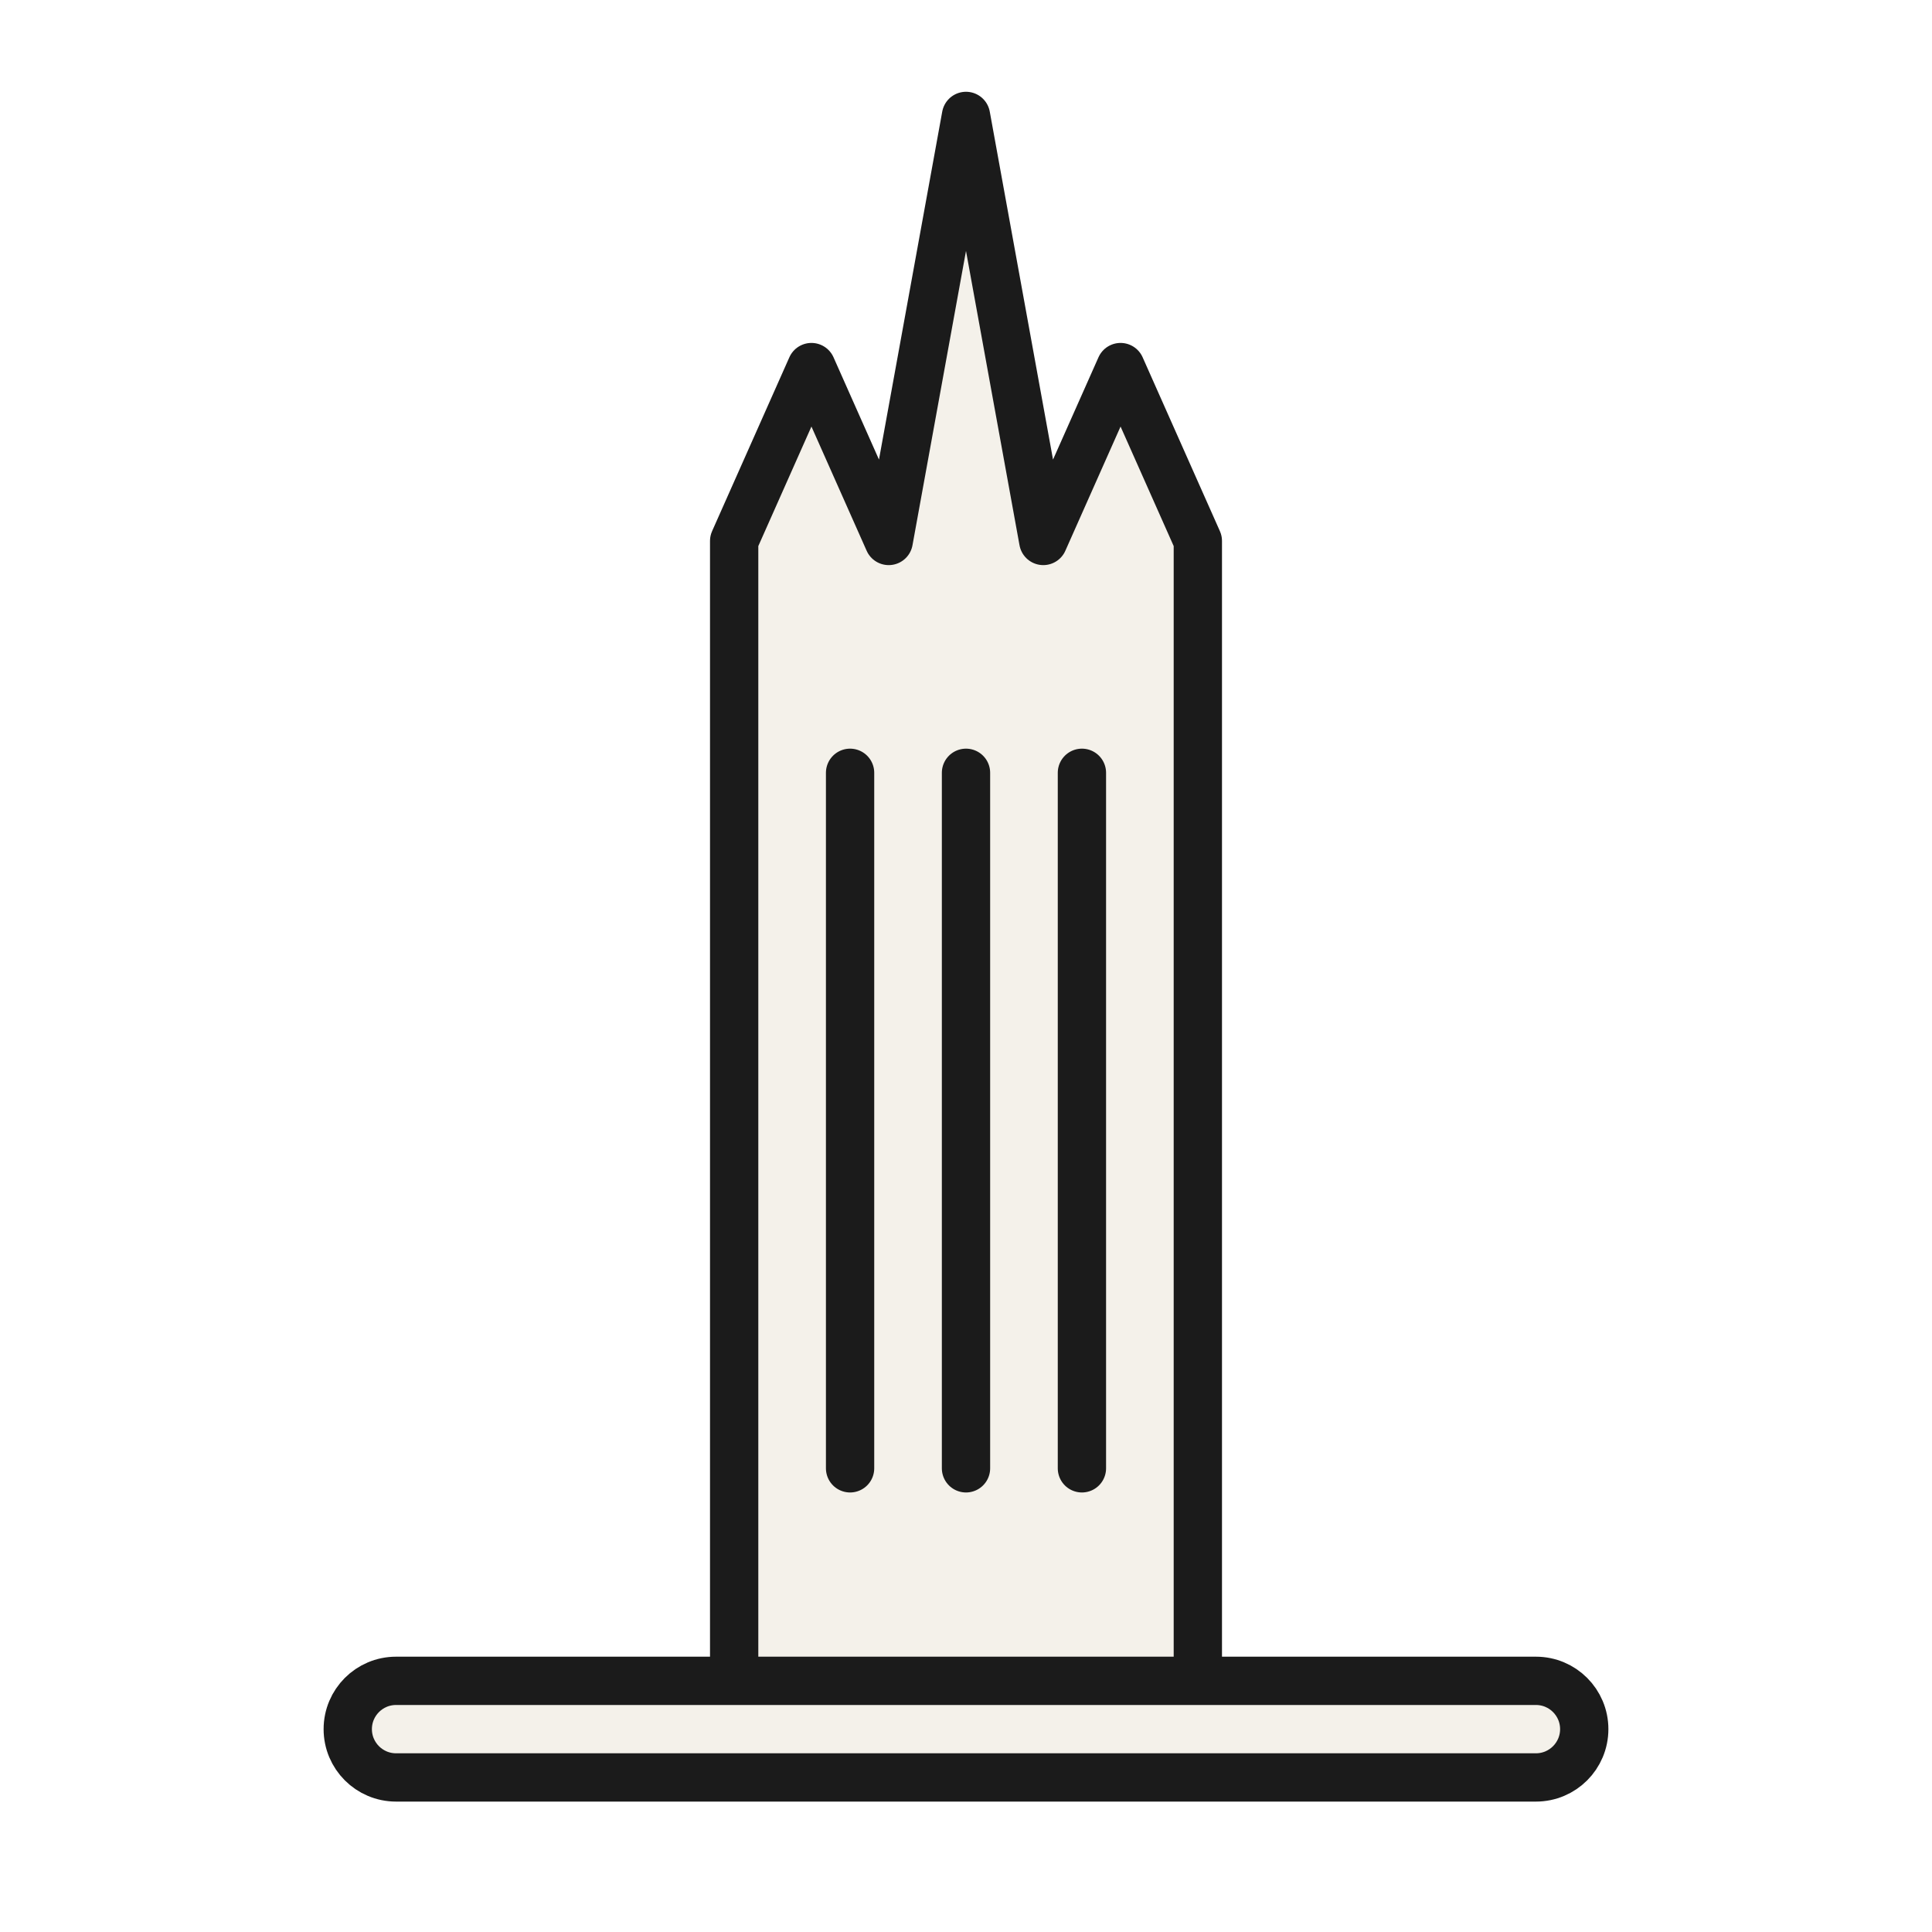
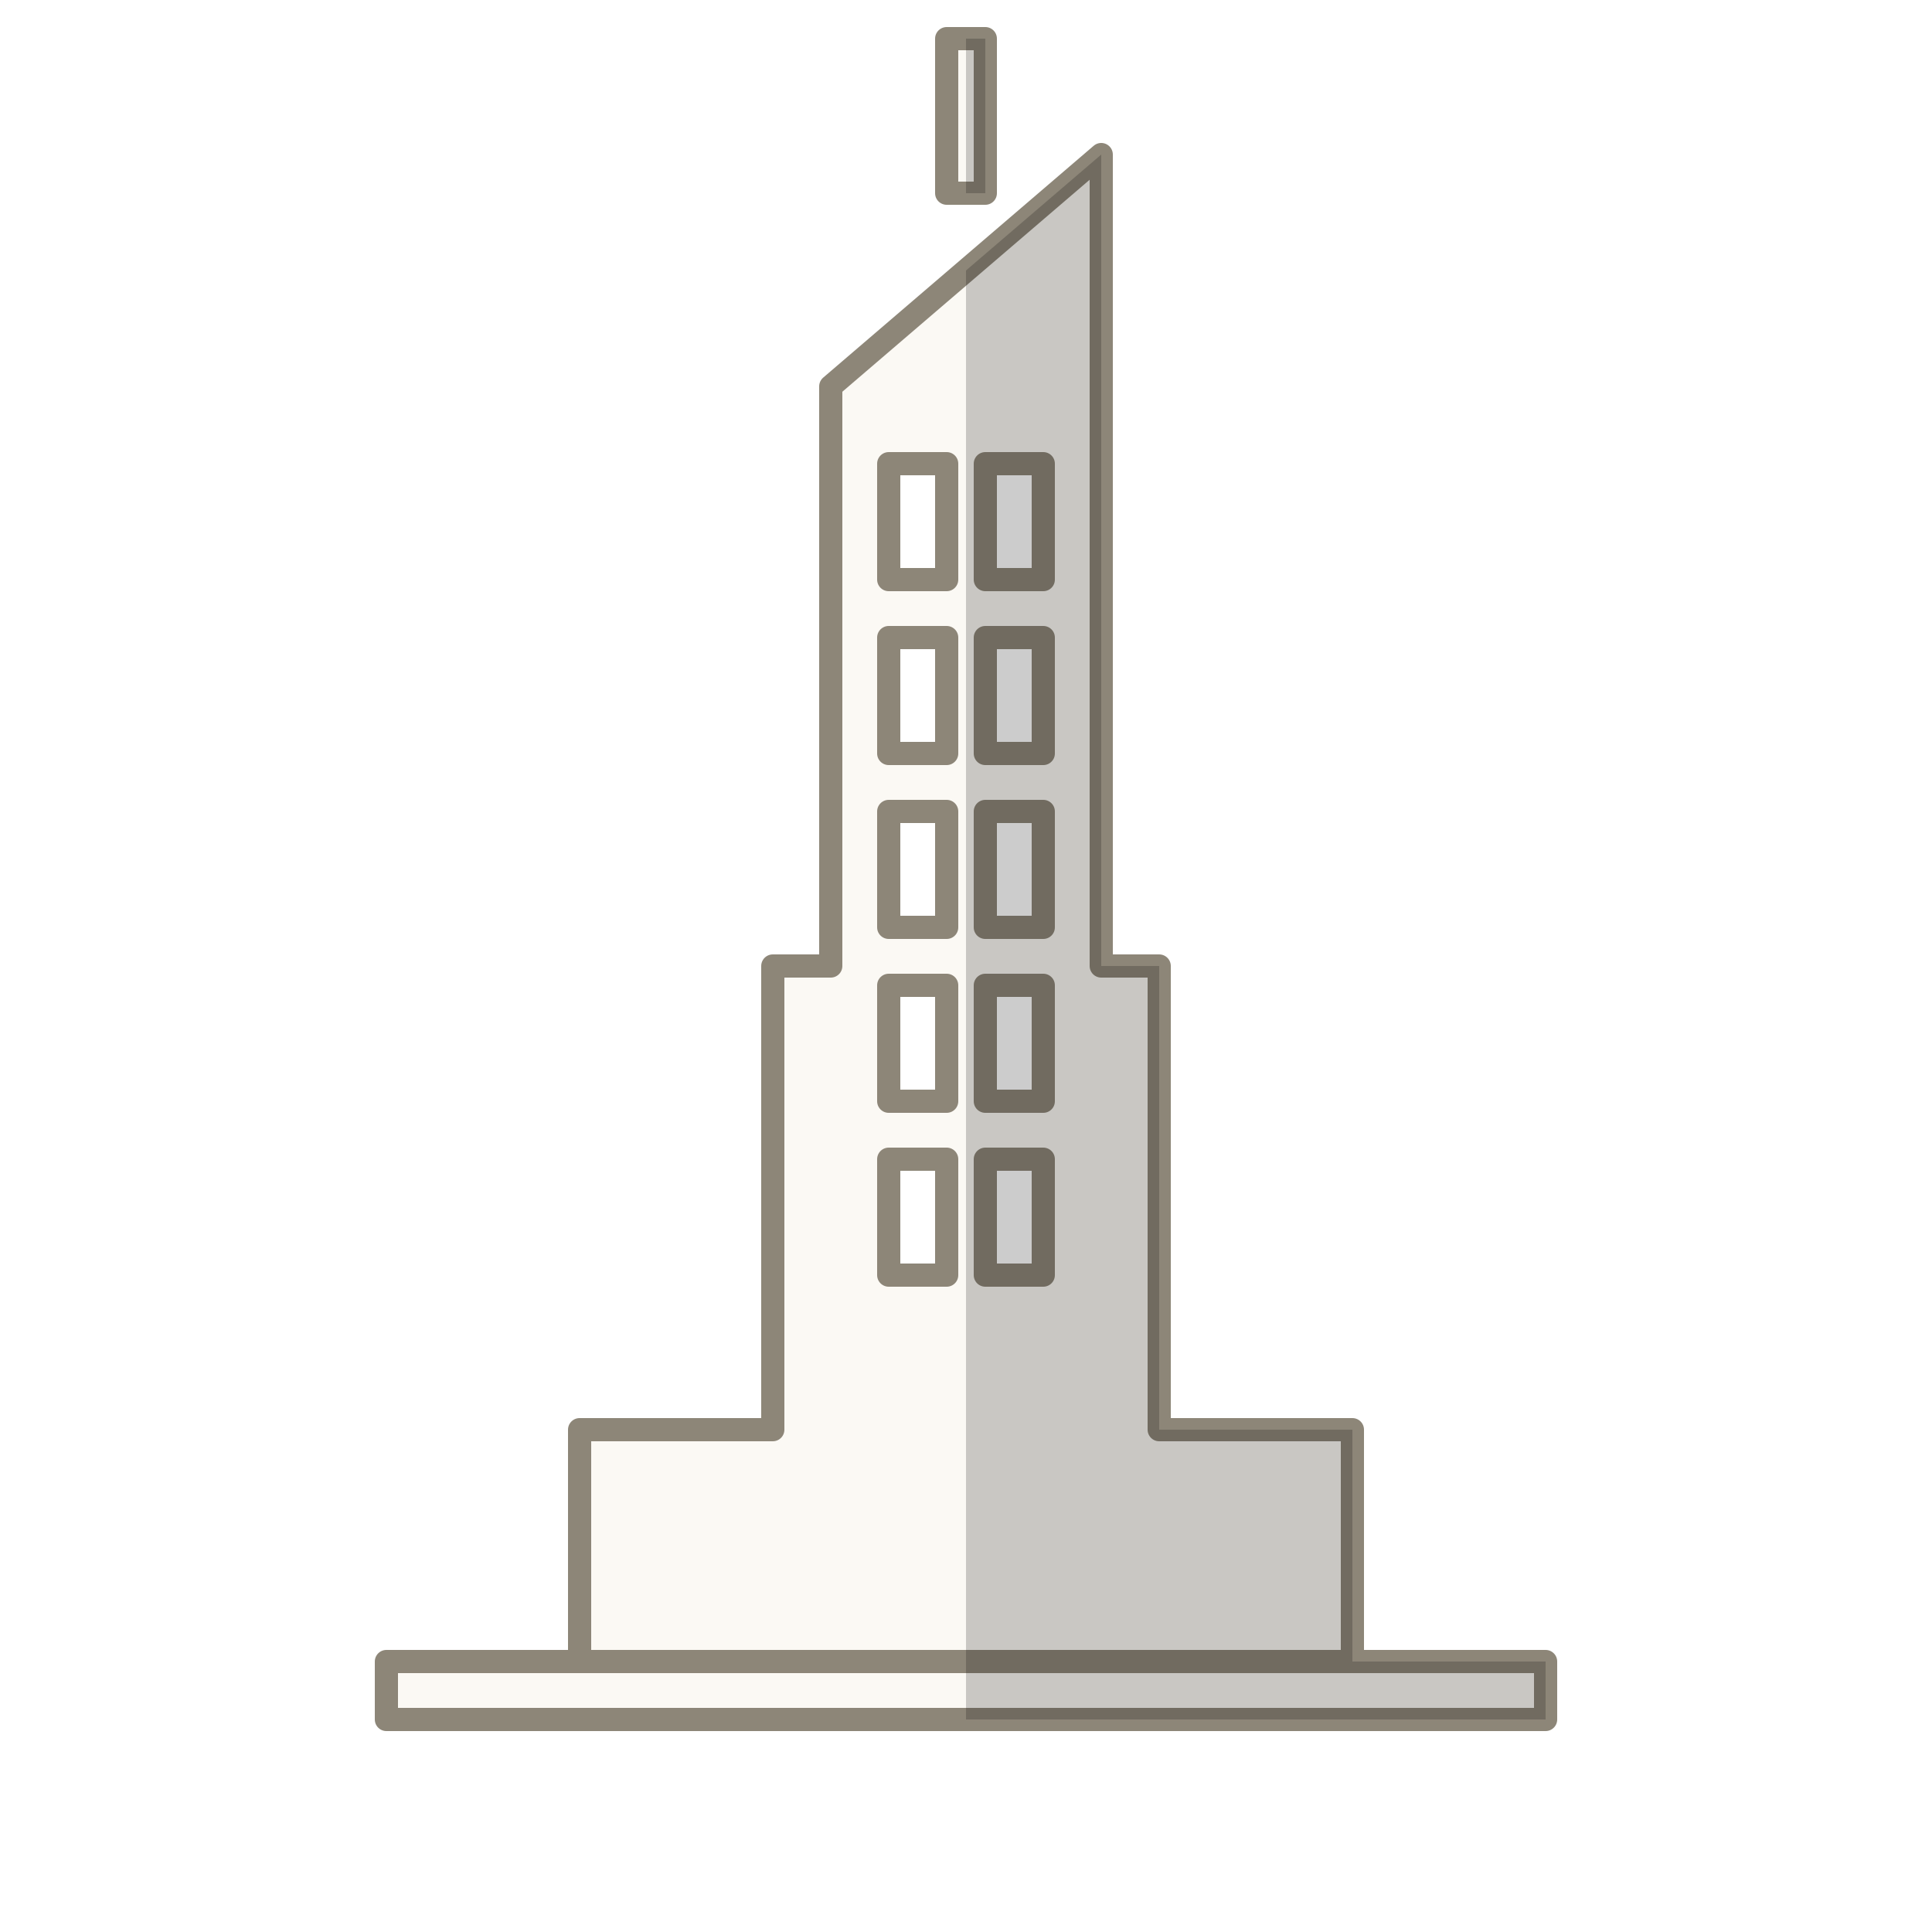
- <svg xmlns="http://www.w3.org/2000/svg" viewBox="0 0 100 100">
-   <g fill="#f4f1ea" stroke="#1b1b1b" stroke-width="2.5" stroke-linejoin="round">
-     <path d="M38 88V28l4-9 4 9 4-22 4 22 4-9 4 9v60z" />
-     <rect x="18" y="87" width="64" height="5" rx="2.5" />
+ <svg xmlns="http://www.w3.org/2000/svg" viewBox="0 0 100 100" fill-rule="evenodd">
+   <clipPath id="c">
+     <path d="M30 88V74H40V50H43V20L57 8V50H60V74H70V88zM46 24h3v6h-3zM46 33h3v6h-3zM46 42h3v6h-3zM46 51h3v6h-3zM46 60h3v6h-3zM51 24h3v6h-3zM51 33h3v6h-3zM51 42h3v6h-3zM51 51h3v6h-3zM51 60h3v6h-3z" />
+     <path d="M49 2h2v8h-2z" />
+     <path d="M20 86h60v3H20z" />
+   </clipPath>
+   <g fill="#fbf9f4" stroke="#8d8678" stroke-width="1.2" stroke-linejoin="round">
+     <path d="M30 88V74H40V50H43V20L57 8V50H60V74H70V88zM46 24h3v6h-3zM46 33h3v6h-3zM46 42h3v6h-3zM46 51h3v6h-3zM46 60h3v6h-3zM51 24h3v6h-3zM51 33h3v6h-3zM51 42h3v6h-3zM51 51h3v6h-3zM51 60h3v6h-3z" />
+     <path d="M49 2h2v8h-2z" />
+     <path d="M20 86h60v3H20z" />
  </g>
-   <path d="M44 40v36M50 40v36M56 40v36" fill="none" stroke="#1b1b1b" stroke-width="2.5" stroke-linecap="round" />
+   <rect x="50" y="0" width="50" height="100" fill="#000" fill-opacity=".2" clip-path="url(#c)" />
</svg>
